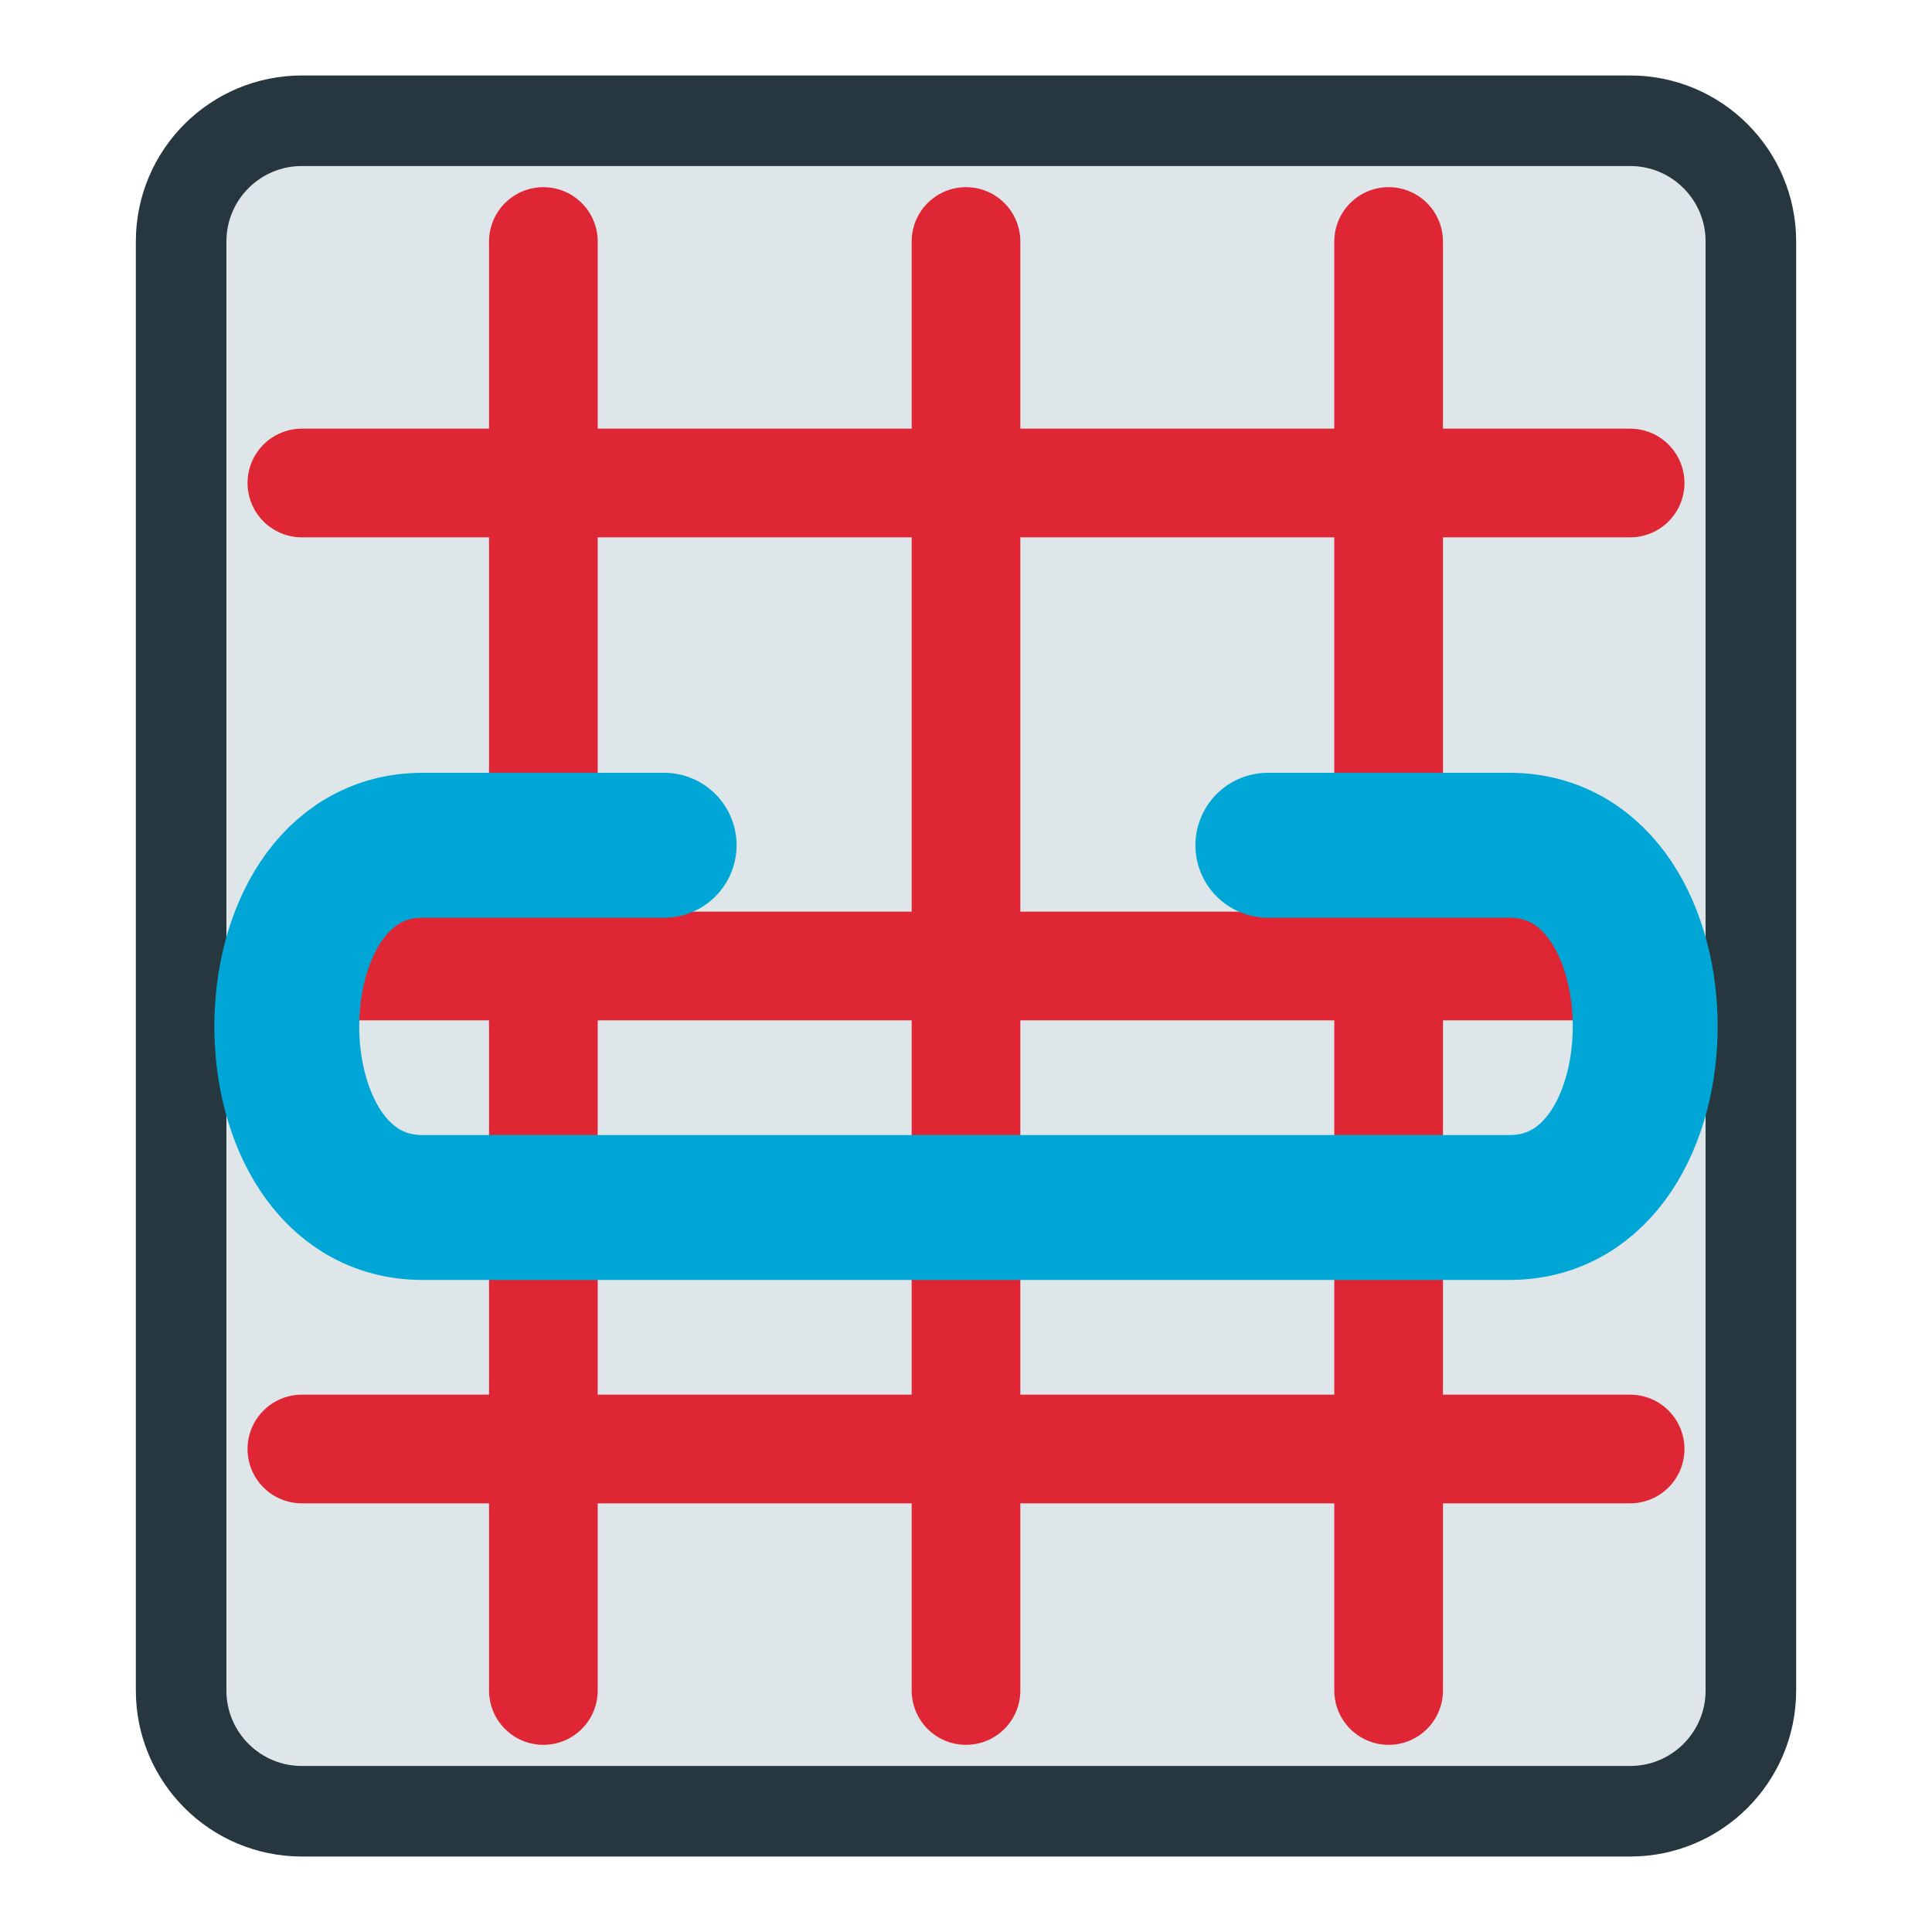
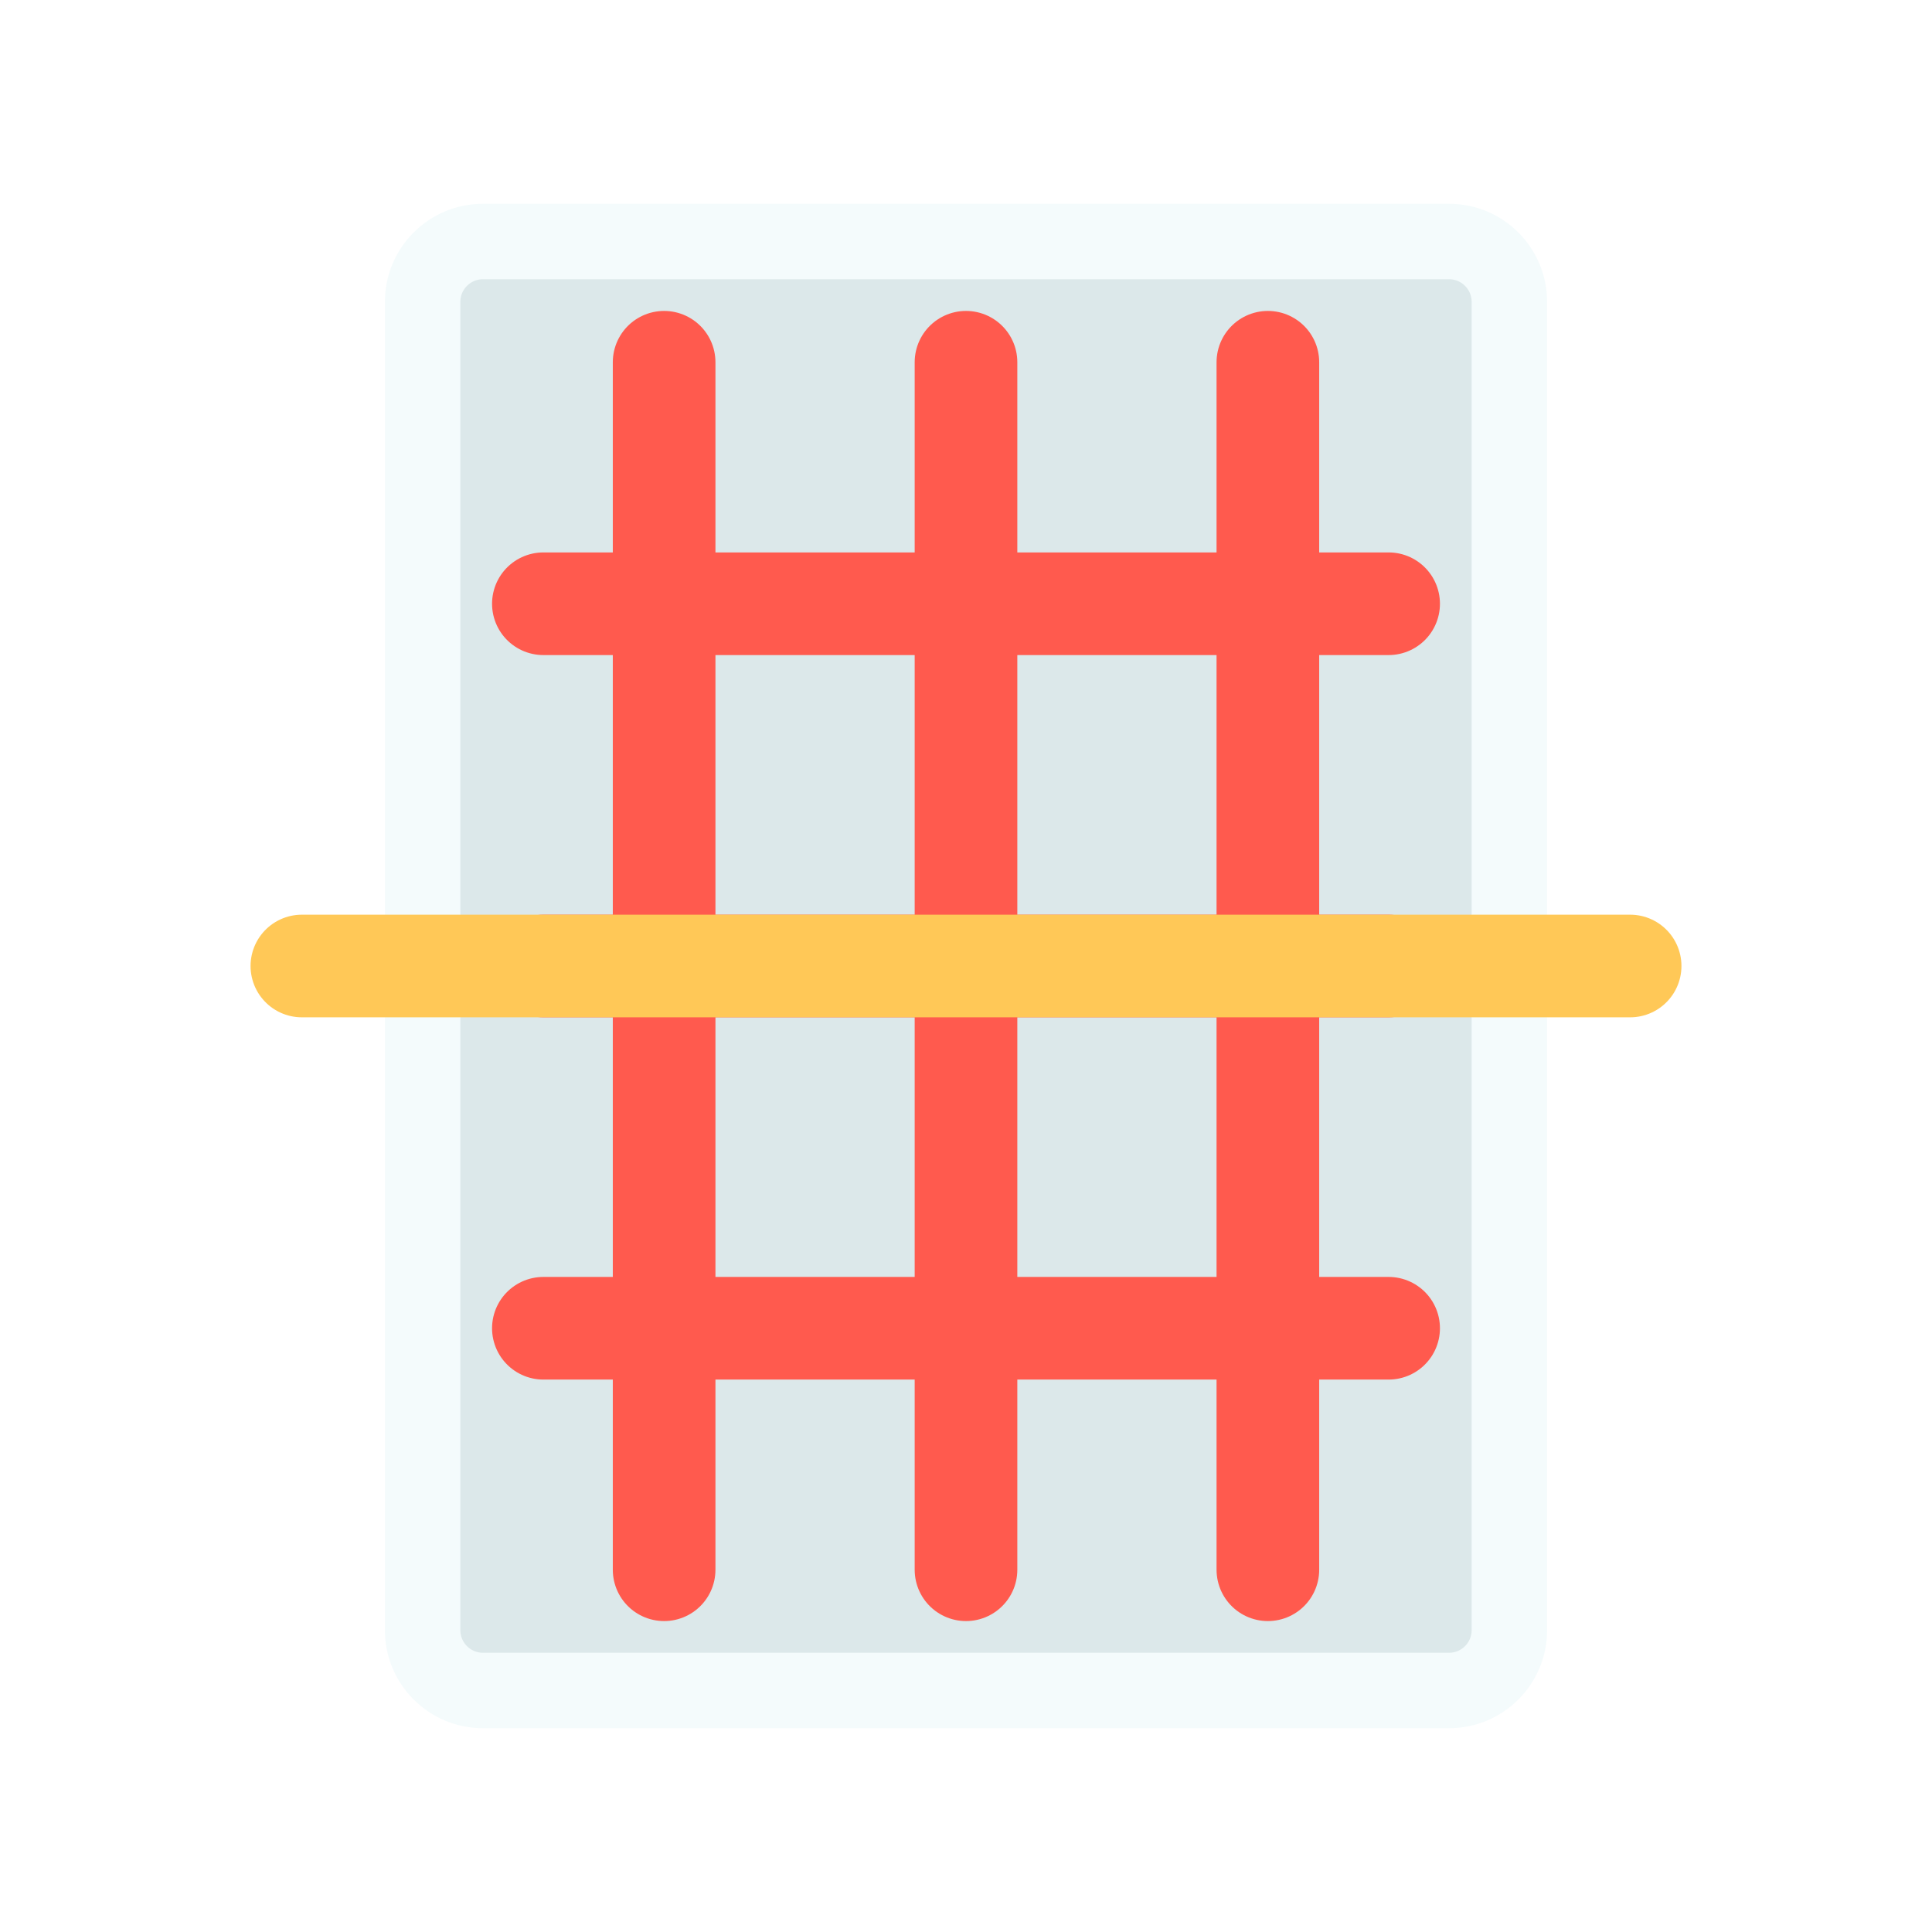
<svg xmlns="http://www.w3.org/2000/svg" width="32" height="32" viewBox="0 0 32 32">
-   <rect x="3" y="2" width="26" height="28" rx="2" fill="#dfe6e9" stroke="#26373f" stroke-width="1.5" />
-   <path d="M9 4v24M16 4v24M23 4v24M5 8h22M5 16h22M5 24h22" fill="none" stroke="#df2634" stroke-width="1.8" stroke-linecap="round" />
-   <path d="M7 20h18M7 20c-3 0-3-6 0-6h4M25 20c3 0 3-6 0-6h-4" fill="none" stroke="#00a7d6" stroke-width="2.4" stroke-linecap="round" stroke-linejoin="round" />
+   <style>
+     .paper{fill:#f4fbfc;stroke:#bde8ec;stroke-width:1.2;stroke-linejoin:round}
+     .concrete{fill:#dce8ea;stroke:#f4fbfc;stroke-width:1.25;stroke-linejoin:round}
+     .line,.ink{fill:none;stroke:#f4fbfc;stroke-width:1.6;stroke-linecap:round;stroke-linejoin:round}
+     .ink{stroke:#163642;stroke-width:1.35}
+     .grid{fill:none;stroke:#6f939b;stroke-width:1}
+     .rebar{fill:none;stroke:#ff5a4e;stroke-width:1.7;stroke-linecap:round;stroke-linejoin:round}
+     .rebar-bold{fill:none;stroke:#ff5a4e;stroke-width:2.3;stroke-linecap:round;stroke-linejoin:round}
+     .rebar-loop{fill:none;stroke:#ff5a4e;stroke-width:1.5}
+     .stirrup{fill:none;stroke:#2cc7d5;stroke-width:1.1}
+     .accent{fill:#ffc857;stroke:none}
+     .accent-line{fill:none;stroke:#ffc857;stroke-width:1.7;stroke-linecap:round;stroke-linejoin:round}
+     .cut{fill:none;stroke:#ffc857;stroke-width:1.4;stroke-dasharray:2 1.5}
+     .arrow{fill:none;stroke:#ffc857;stroke-width:1.5;stroke-linecap:round;stroke-linejoin:round}
+     .guide{fill:none;stroke:#57c7ff;stroke-width:1.2;stroke-dasharray:2 1}
+     .dots{fill:#f4fbfc}.cloud{fill:none;stroke:#57c7ff;stroke-width:1.2;stroke-linejoin:round}
+     .search{fill:none;stroke:#ffc857;stroke-width:1.8;stroke-linecap:round}
+   </style>
+   <rect x="7" y="4" width="18" height="24" rx="1" class="concrete" />
+   <path d="M11 6v20M16 6v20M21 6v20M9 10h14M9 16h14M9 22h14" class="rebar" />
+   <path d="M5 16h22" class="accent-line" />
</svg>
